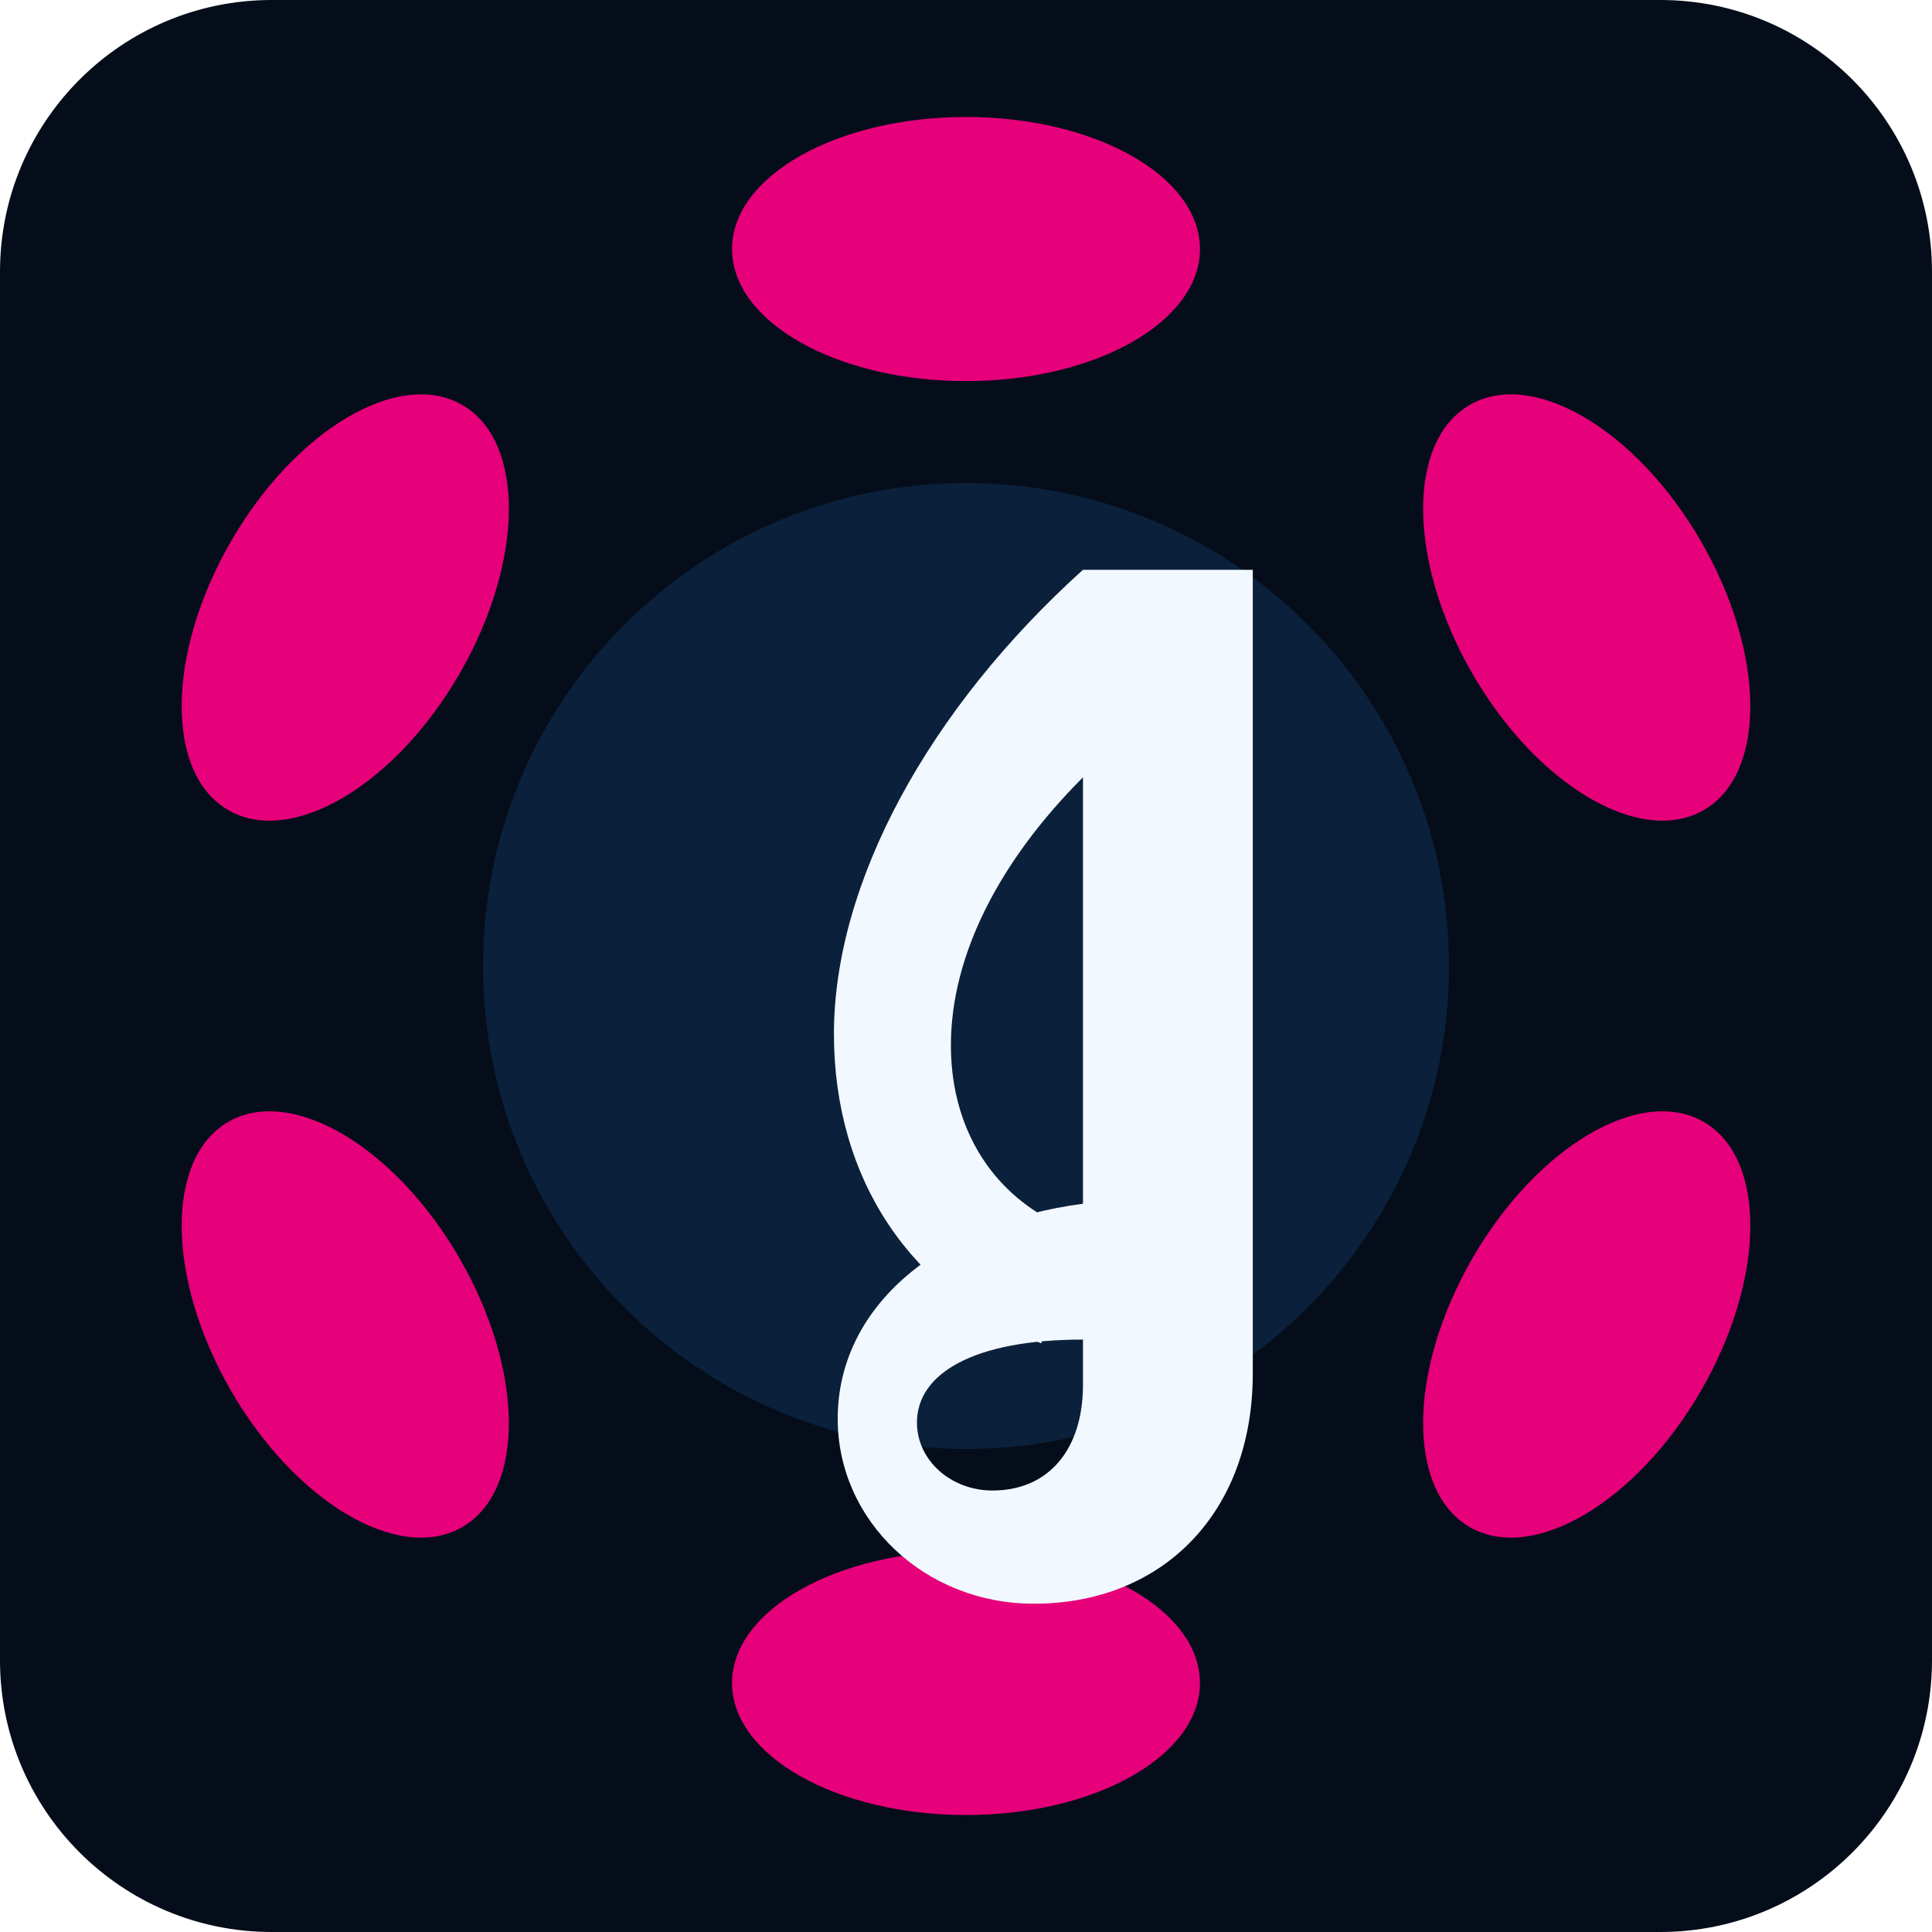
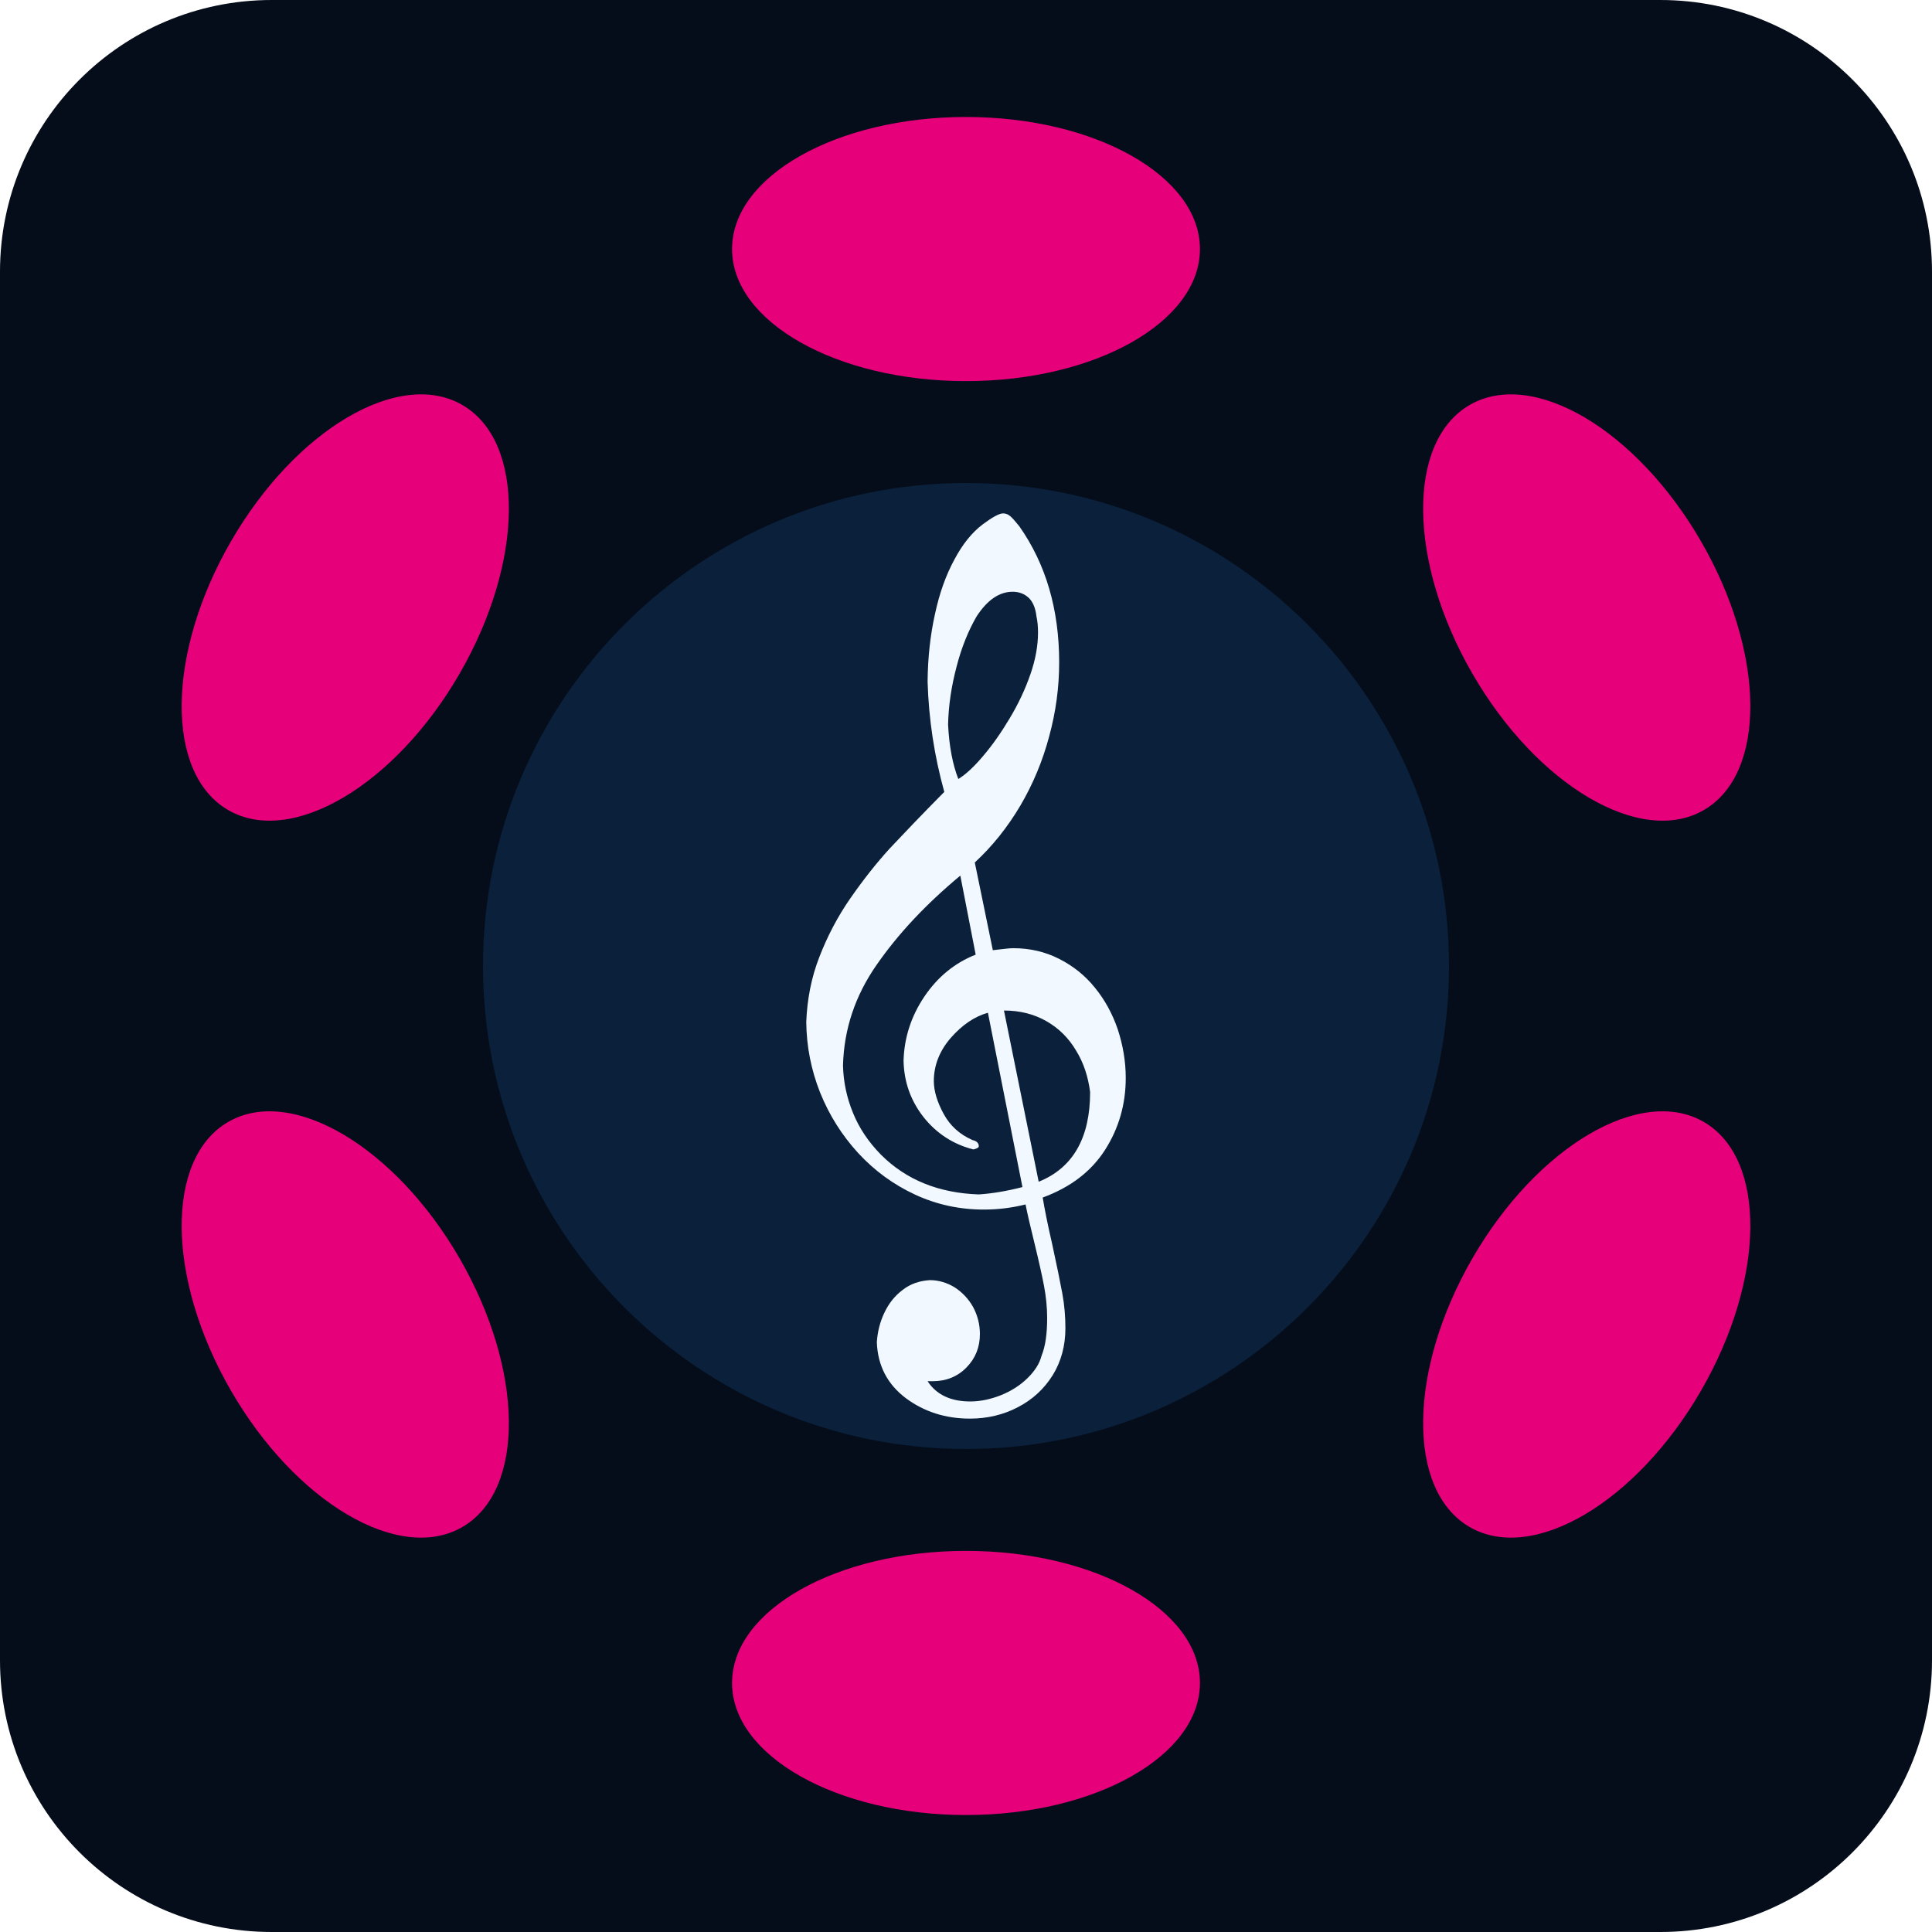
<svg xmlns="http://www.w3.org/2000/svg" viewBox="0 0 512 512">
  <rect width="512" height="512" rx="72" fill="#050d1a" />
  <g fill="#e6007a" transform="translate(16 16) scale(10)">
    <ellipse cx="24" cy="5" rx="6.2" ry="3.5" />
    <ellipse cx="40.45" cy="14.5" rx="3.5" ry="6.2" transform="rotate(-30 40.45 14.5)" />
    <ellipse cx="40.45" cy="33.5" rx="3.5" ry="6.2" transform="rotate(30 40.45 33.5)" />
    <ellipse cx="24" cy="43" rx="6.2" ry="3.5" />
    <ellipse cx="7.55" cy="33.5" rx="3.5" ry="6.2" transform="rotate(-30 7.55 33.5)" />
    <ellipse cx="7.55" cy="14.5" rx="3.5" ry="6.2" transform="rotate(30 7.55 14.5)" />
  </g>
  <circle cx="256" cy="256" r="128" fill="#0a203b" />
-   <path d="M287 151c-41 37-66 83-66 123 0 38 20 69 55 82v-34c-15-9-24-25-24-45 0-24 13-49 35-71v113c-38 5-65 27-65 57 0 27 23 49 52 49 34 0 58-24 58-61V151h-45zm0 204v12c0 17-9 28-24 28-11 0-20-8-20-18 0-13 15-22 44-22z" fill="#f2f8ff" />
+   <path d="M2002 7851c-61 17-116 55-167 113-51 59-76 124-76 194 0 44 15 94 44 147 29 54 73 93 130 118 19 4 28 14 28 28 0 5-7 10-24 14-91-23-166-72-224-145-58-74-88-158-90-254 3-103 34-199 93-287 60-89 137-152 231-189l-69-355c-154 128-279 261-376 401-97 139-147 290-151 453 2 73 17 144 45 212 28 69 70 131 126 188 113 113 260 172 439 178 61-4 126-15 196-33l-155-783zm72-10 156 769c154-62 231-197 231-403-9-69-29-131-63-186-33-56-77-100-133-132-56-32-119-48-191-48zm-205-1040c33-20 71-55 112-104 41-48 81-105 119-169 39-65 70-131 93-198 23-66 34-129 34-187 0-25-2-50-7-72-4-36-15-64-34-83-19-18-43-28-73-28-60 0-114 37-162 111-37 64-68 140-90 226-23 87-36 173-38 260 5 99 21 180 46 244zm-63 58c-45-162-70-327-75-495 1-108 12-209 33-303 20-94 49-175 87-245 37-70 80-123 128-159 43-32 74-49 91-49 13 0 24 5 34 14 10 9 23 24 39 44 119 169 179 373 179 611 0 113-15 223-45 333-29 109-72 213-129 310-58 98-126 183-205 256l81 394c44-5 74-9 91-9 76 0 144 16 207 48 63 32 117 75 161 130 44 54 78 116 102 186 23 70 36 143 36 219 0 118-31 226-93 323-62 97-155 168-280 214 8 49 22 120 43 211 20 92 35 165 45 219 10 54 14 106 14 157 0 79-19 149-57 211-39 62-91 110-157 144-65 34-137 51-215 51-110 0-206-31-288-92-82-62-126-145-130-251 3-47 14-91 34-133 20-42 47-76 82-102 34-27 75-41 122-44 39 0 76 11 111 32 34 22 62 51 83 88 20 37 31 78 31 122 0 59-20 109-60 150-40 41-91 62-152 62h-23c39 60 103 91 192 91 45 0 91-10 137-28 47-19 86-44 119-76 33-32 55-66 64-102 17-41 25-98 25-169 0-48-5-96-14-144-9-47-23-110-42-188-19-77-33-137-41-178-60 15-122 23-187 23-109 0-212-22-309-67-97-45-182-107-256-187-73-80-130-170-171-272-40-101-61-207-62-317 4-102 23-200 59-292 36-93 82-181 139-263 57-82 116-157 177-224 62-66 143-151 245-254z" fill="#f2f8ff" transform="translate(256 256) scale(.059) translate(-1903.5 -7641)" />
</svg>
